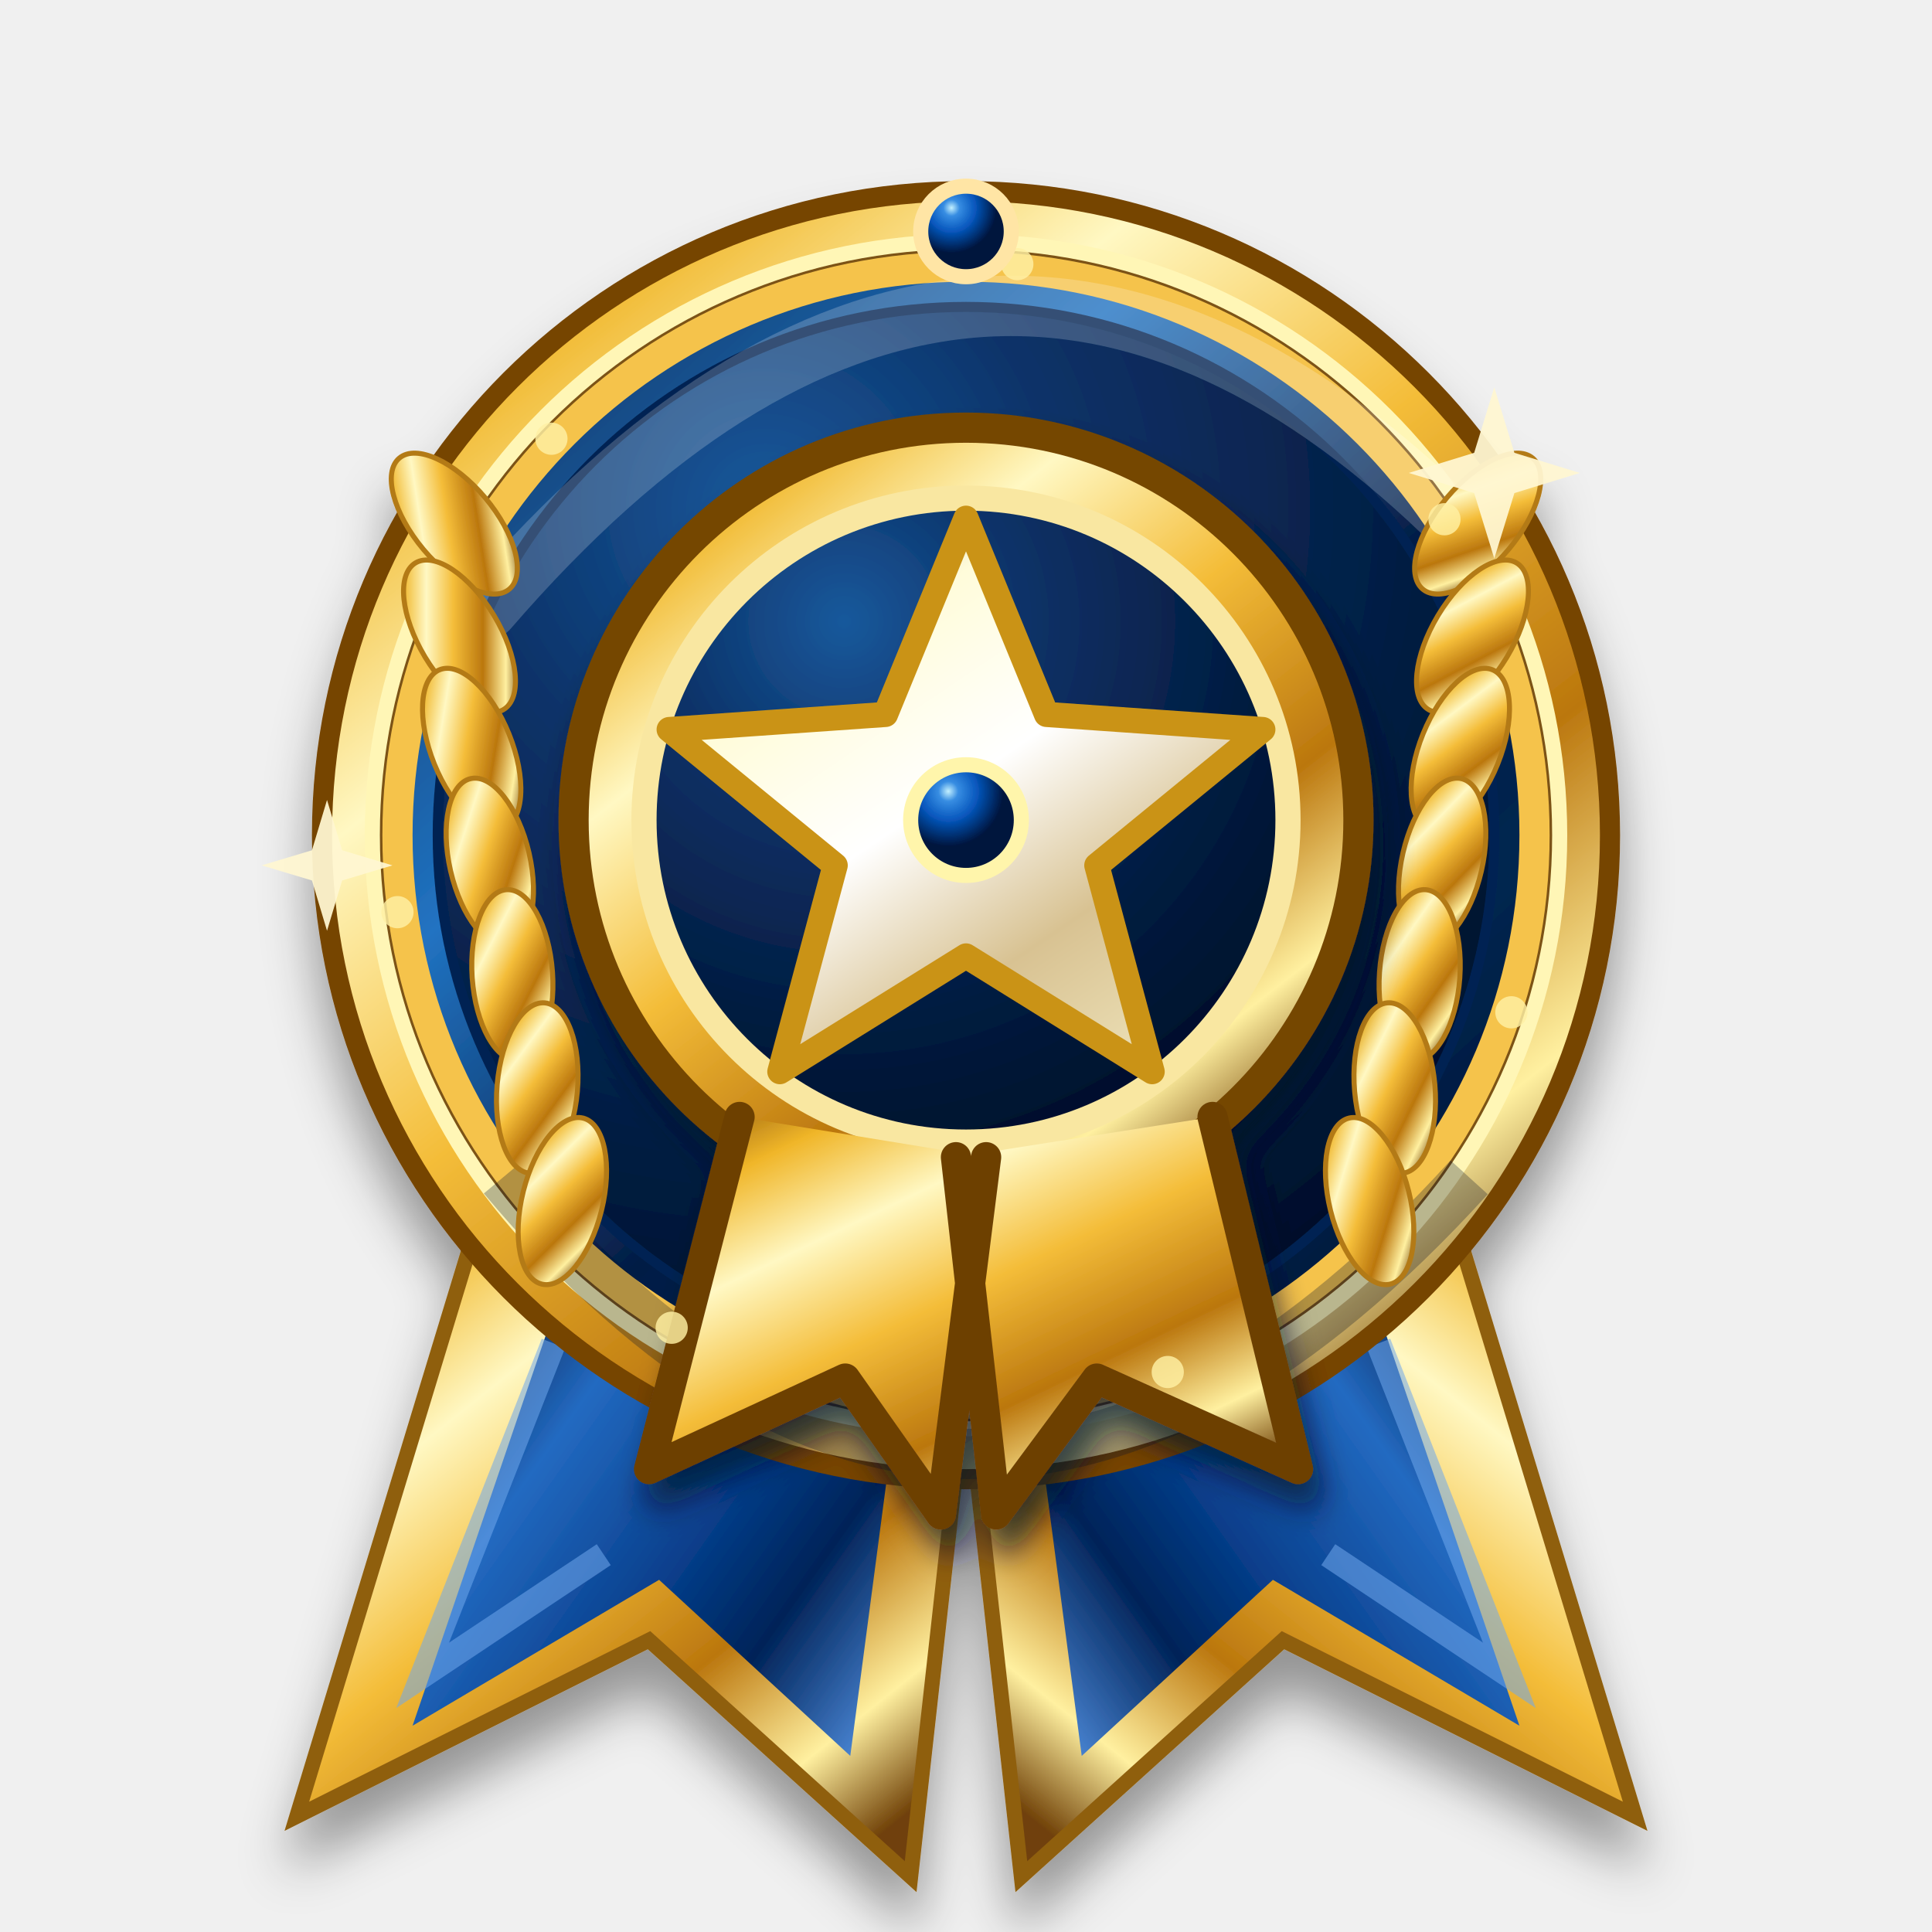
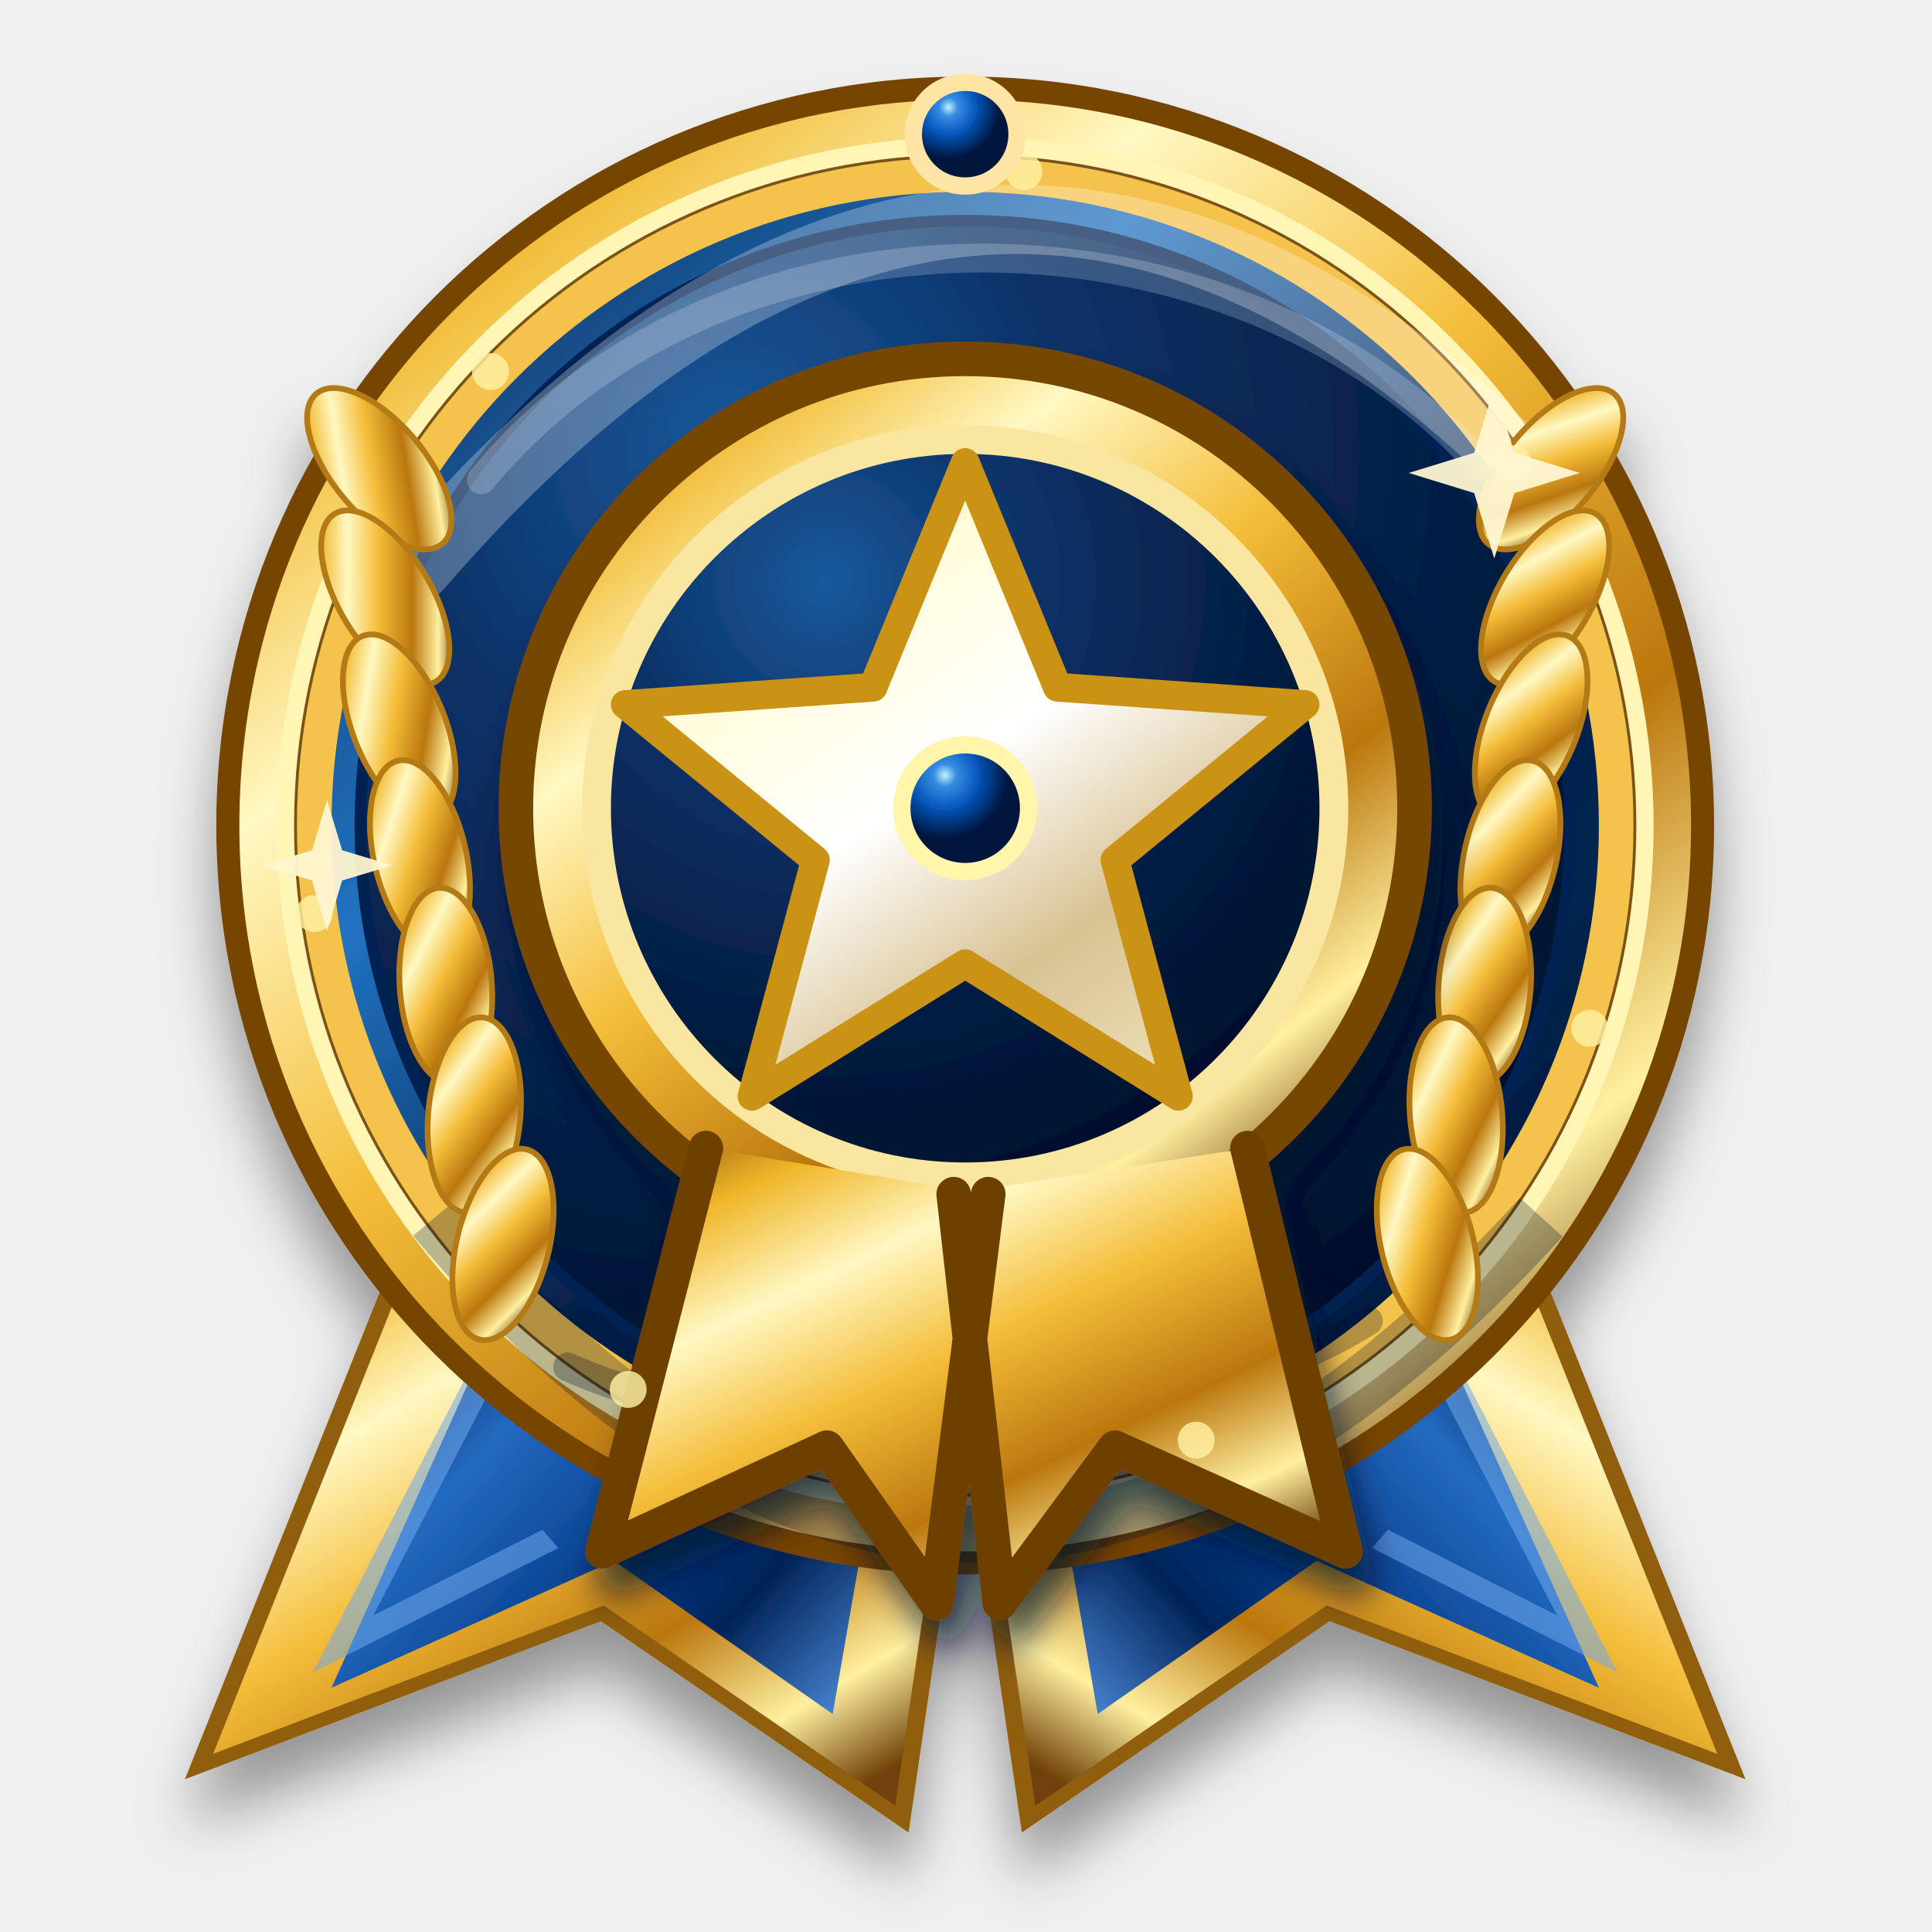
<svg xmlns="http://www.w3.org/2000/svg" width="384" height="384" viewBox="0 0 384 384" role="img" aria-label="Blue Ribbon Ace collectible rank emblem">
  <defs>
    <linearGradient id="gGold" x1="0" y1="0" x2=".78" y2="1">
      <stop offset="0" stop-color="#86500a" />
      <stop offset=".15" stop-color="#f0b629" />
      <stop offset=".32" stop-color="#fff8c3" />
      <stop offset=".51" stop-color="#f4bd39" />
      <stop offset=".72" stop-color="#bb770e" />
      <stop offset=".88" stop-color="#fff0a0" />
      <stop offset="1" stop-color="#704107" />
    </linearGradient>
    <linearGradient id="gNavy" x1="0" y1="0" x2=".92" y2="1">
      <stop offset="0" stop-color="#0a274e" />
      <stop offset=".33" stop-color="#2173c2" />
      <stop offset=".58" stop-color="#051d45" />
      <stop offset=".78" stop-color="#062650" />
      <stop offset="1" stop-color="#020f2e" />
    </linearGradient>
    <radialGradient id="gNavy2" cx=".31" cy=".19" r=".9">
      <stop offset="0" stop-color="#19599c" />
      <stop offset=".31" stop-color="#0b3268" />
      <stop offset=".72" stop-color="#041b3e" />
      <stop offset="1" stop-color="#010d28" />
    </radialGradient>
    <linearGradient id="gIvory" x1=".1" y1="0" x2=".83" y2="1">
      <stop offset="0" stop-color="#b7a37a" />
      <stop offset=".25" stop-color="#fffcda" />
      <stop offset=".5" stop-color="#ffffff" />
      <stop offset=".75" stop-color="#d8c292" />
      <stop offset="1" stop-color="#eee3ba" />
    </linearGradient>
    <radialGradient id="gGem" cx=".34" cy=".24">
      <stop offset="0" stop-color="#c2f0ff" />
      <stop offset=".18" stop-color="#378de2" />
      <stop offset=".52" stop-color="#0757bd" />
      <stop offset="1" stop-color="#00153d" />
    </radialGradient>
    <linearGradient id="gRibbon" x1="0" y1=".2" x2="1" y2=".85">
      <stop offset="0" stop-color="#031a42" />
      <stop offset=".25" stop-color="#236ac1" />
      <stop offset=".55" stop-color="#073e8b" />
      <stop offset=".75" stop-color="#002358" />
      <stop offset="1" stop-color="#4b87d6" />
    </linearGradient>
    <filter id="gShade" x="-25%" y="-25%" width="160%" height="170%">
      <feGaussianBlur in="SourceAlpha" stdDeviation="5" />
      <feOffset dx="0" dy="8" />
      <feComponentTransfer>
        <feFuncA type="linear" slope=".38" />
      </feComponentTransfer>
      <feMerge>
        <feMergeNode />
        <feMergeNode in="SourceGraphic" />
      </feMerge>
    </filter>
    <filter id="gRelief" x="-20%" y="-20%" width="145%" height="150%">
      <feDropShadow dx="2" dy="5" stdDeviation="3" flood-color="#03112b" flood-opacity=".7" />
    </filter>
  </defs>
-   <g filter="url(#gShade)">
-     <g id="tail">
+   <g filter="url(#gShade)" transform="translate(-28 -26) scale(1.145)">
+     <g id="tail" transform="translate(0 55) scale(1 .76)">
      <path d="M97 236L59 361l70-35 52 47 13-117z" fill="url(#gGold)" stroke="#8f5e10" stroke-width="3" />
      <path d="M111 258L82 343l49-29 38 35 12-91z" fill="url(#gRibbon)" />
      <path d="M110 267L84 333l36-24" fill="none" stroke="#70a8ed" stroke-width="5" opacity=".55" />
    </g>
    <use href="#tail" transform="translate(384 0) scale(-1 1)" />
    <circle cx="192" cy="166" r="128" fill="url(#gGold)" stroke="#764400" stroke-width="4" />
    <circle cx="192" cy="166" r="118" fill="#7b5216" stroke="#fff6b6" stroke-width="3" />
    <circle cx="192" cy="166" r="113" fill="url(#gNavy)" stroke="#f5c34c" stroke-width="6" />
    <circle cx="192" cy="166" r="105" fill="url(#gNavy2)" stroke="#022453" stroke-width="2" />
-     <path d="M97 121q95-110 190-19" fill="none" stroke="#ffffff" opacity=".20" stroke-width="12" stroke-linecap="round" />
+     <path d="M108 106C151 54 239 56 282 104" fill="none" stroke="#deedff" stroke-width="5" opacity=".22" stroke-linecap="round" />
+     <path d="M123 260C161 277 229 273 262 252" fill="none" stroke="#010f2c" stroke-width="5" opacity=".28" stroke-linecap="round" />
+     <path d="M97 121q95-110 190-19" fill="none" stroke="#ffffff" opacity=".27" stroke-width="12" stroke-linecap="round" />
    <path d="M100 234q92 110 192 0" fill="none" stroke="#050e26" opacity=".28" stroke-width="10" />
    <ellipse cx="91" cy="106" rx="8" ry="17" transform="rotate(-40 88 106)" fill="url(#gGold)" stroke="#b37a16" stroke-width="1" />
    <ellipse cx="293" cy="106" rx="8" ry="17" transform="rotate(40 296 106)" fill="url(#gGold)" stroke="#b37a16" stroke-width="1" />
    <ellipse cx="91.759" cy="128" rx="8" ry="17" transform="rotate(-31 88.75928 128)" fill="url(#gGold)" stroke="#b37a16" stroke-width="1" />
    <ellipse cx="292.241" cy="128" rx="8" ry="17" transform="rotate(31 295.2407 128)" fill="url(#gGold)" stroke="#b37a16" stroke-width="1" />
    <ellipse cx="93.969" cy="150" rx="8" ry="17" transform="rotate(-22 90.96929 150)" fill="url(#gGold)" stroke="#b37a16" stroke-width="1" />
    <ellipse cx="290.031" cy="150" rx="8" ry="17" transform="rotate(22 293.0307 150)" fill="url(#gGold)" stroke="#b37a16" stroke-width="1" />
    <ellipse cx="97.433" cy="172" rx="8" ry="17" transform="rotate(-13 94.43263 172)" fill="url(#gGold)" stroke="#b37a16" stroke-width="1" />
    <ellipse cx="286.567" cy="172" rx="8" ry="17" transform="rotate(13 289.5674 172)" fill="url(#gGold)" stroke="#b37a16" stroke-width="1" />
    <ellipse cx="101.84" cy="194" rx="8" ry="17" transform="rotate(-4 98.83992 194)" fill="url(#gGold)" stroke="#b37a16" stroke-width="1" />
    <ellipse cx="282.16" cy="194" rx="8" ry="17" transform="rotate(4 285.1601 194)" fill="url(#gGold)" stroke="#b37a16" stroke-width="1" />
    <ellipse cx="106.797" cy="216" rx="8" ry="17" transform="rotate(5 103.7975 216)" fill="url(#gGold)" stroke="#b37a16" stroke-width="1" />
    <ellipse cx="277.203" cy="216" rx="8" ry="17" transform="rotate(-5 280.2025 216)" fill="url(#gGold)" stroke="#b37a16" stroke-width="1" />
    <ellipse cx="111.862" cy="238" rx="8" ry="17" transform="rotate(14 108.8624 238)" fill="url(#gGold)" stroke="#b37a16" stroke-width="1" />
    <ellipse cx="272.138" cy="238" rx="8" ry="17" transform="rotate(-14 275.1376 238)" fill="url(#gGold)" stroke="#b37a16" stroke-width="1" />
    <g filter="url(#gRelief)" stroke-linejoin="round" stroke-linecap="round">
      <circle cx="192" cy="163" r="78" fill="url(#gGold)" stroke="#754601" stroke-width="6" />
      <circle cx="192" cy="163" r="64" fill="url(#gNavy2)" stroke="#f9e7a1" stroke-width="5" />
      <path d="M147 222l-18 70 39-18 19 27 9-71m45-8 17 70-40-18-20 27-8-71" fill="url(#gGold)" stroke="#6d4105" stroke-width="6" />
      <path d="M192 103l16 39 43 3-33 27 11 41-37-23-37 23 11-41-33-27 43-3z" fill="url(#gIvory)" stroke="#ca9318" stroke-width="5" />
      <circle cx="192" cy="163" r="11" fill="url(#gGem)" stroke="#fff5ab" stroke-width="3" />
    </g>
    <circle cx="300.4" cy="201.2" r="3.2" fill="#fff0a4" opacity=".82" />
    <circle cx="232.1" cy="272.7" r="3.2" fill="#fff0a4" opacity=".82" />
    <circle cx="133.5" cy="263.9" r="3.2" fill="#fff0a4" opacity=".82" />
    <circle cx="79.0" cy="181.3" r="3.2" fill="#fff0a4" opacity=".82" />
    <circle cx="109.6" cy="87.2" r="3.2" fill="#fff0a4" opacity=".82" />
    <circle cx="202.2" cy="52.5" r="3.2" fill="#fff0a4" opacity=".82" />
    <circle cx="287.1" cy="103.2" r="3.2" fill="#fff0a4" opacity=".82" />
    <circle cx="192" cy="46" r="9" fill="url(#gGem)" stroke="#ffe5a5" stroke-width="3" />
  </g>
  <g fill="#fff7d1" opacity=".94">
    <path d="M297 77l4 13 13 4-13 4-4 13-4-13-13-4 13-4z" />
    <path d="M65 159l3 10 10 3-10 3-3 10-3-10-10-3 10-3z" />
  </g>
</svg>
